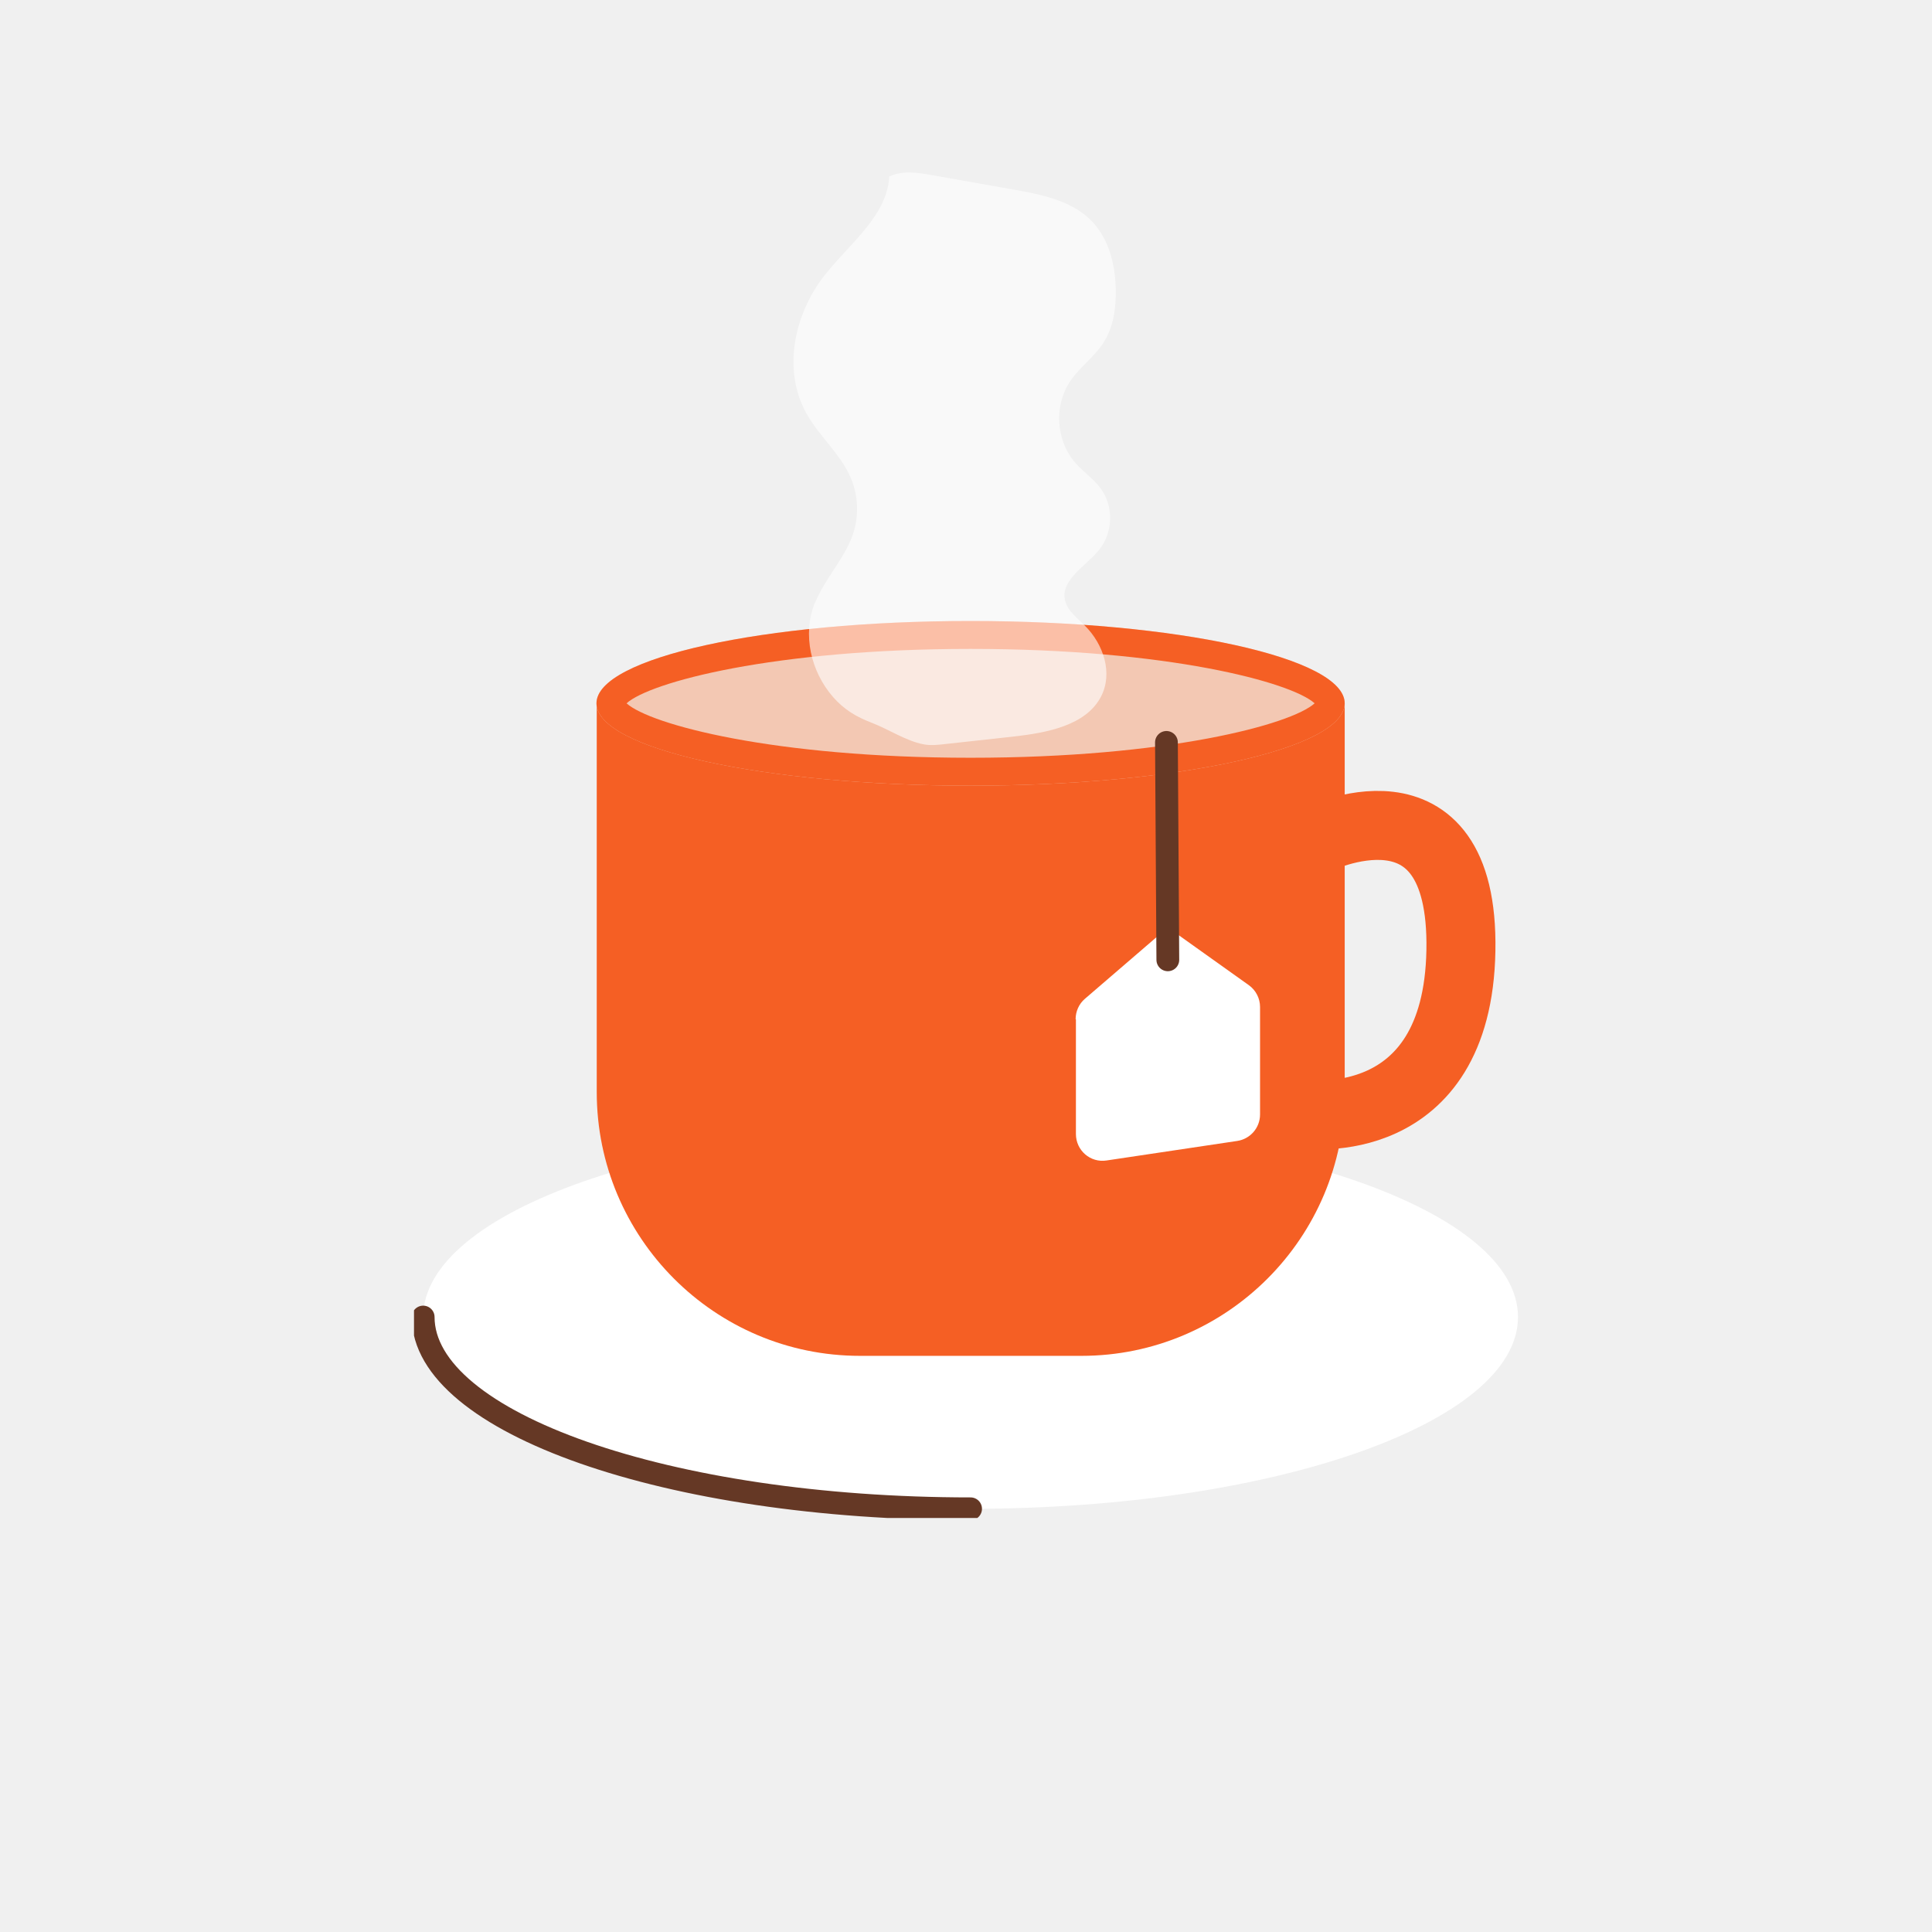
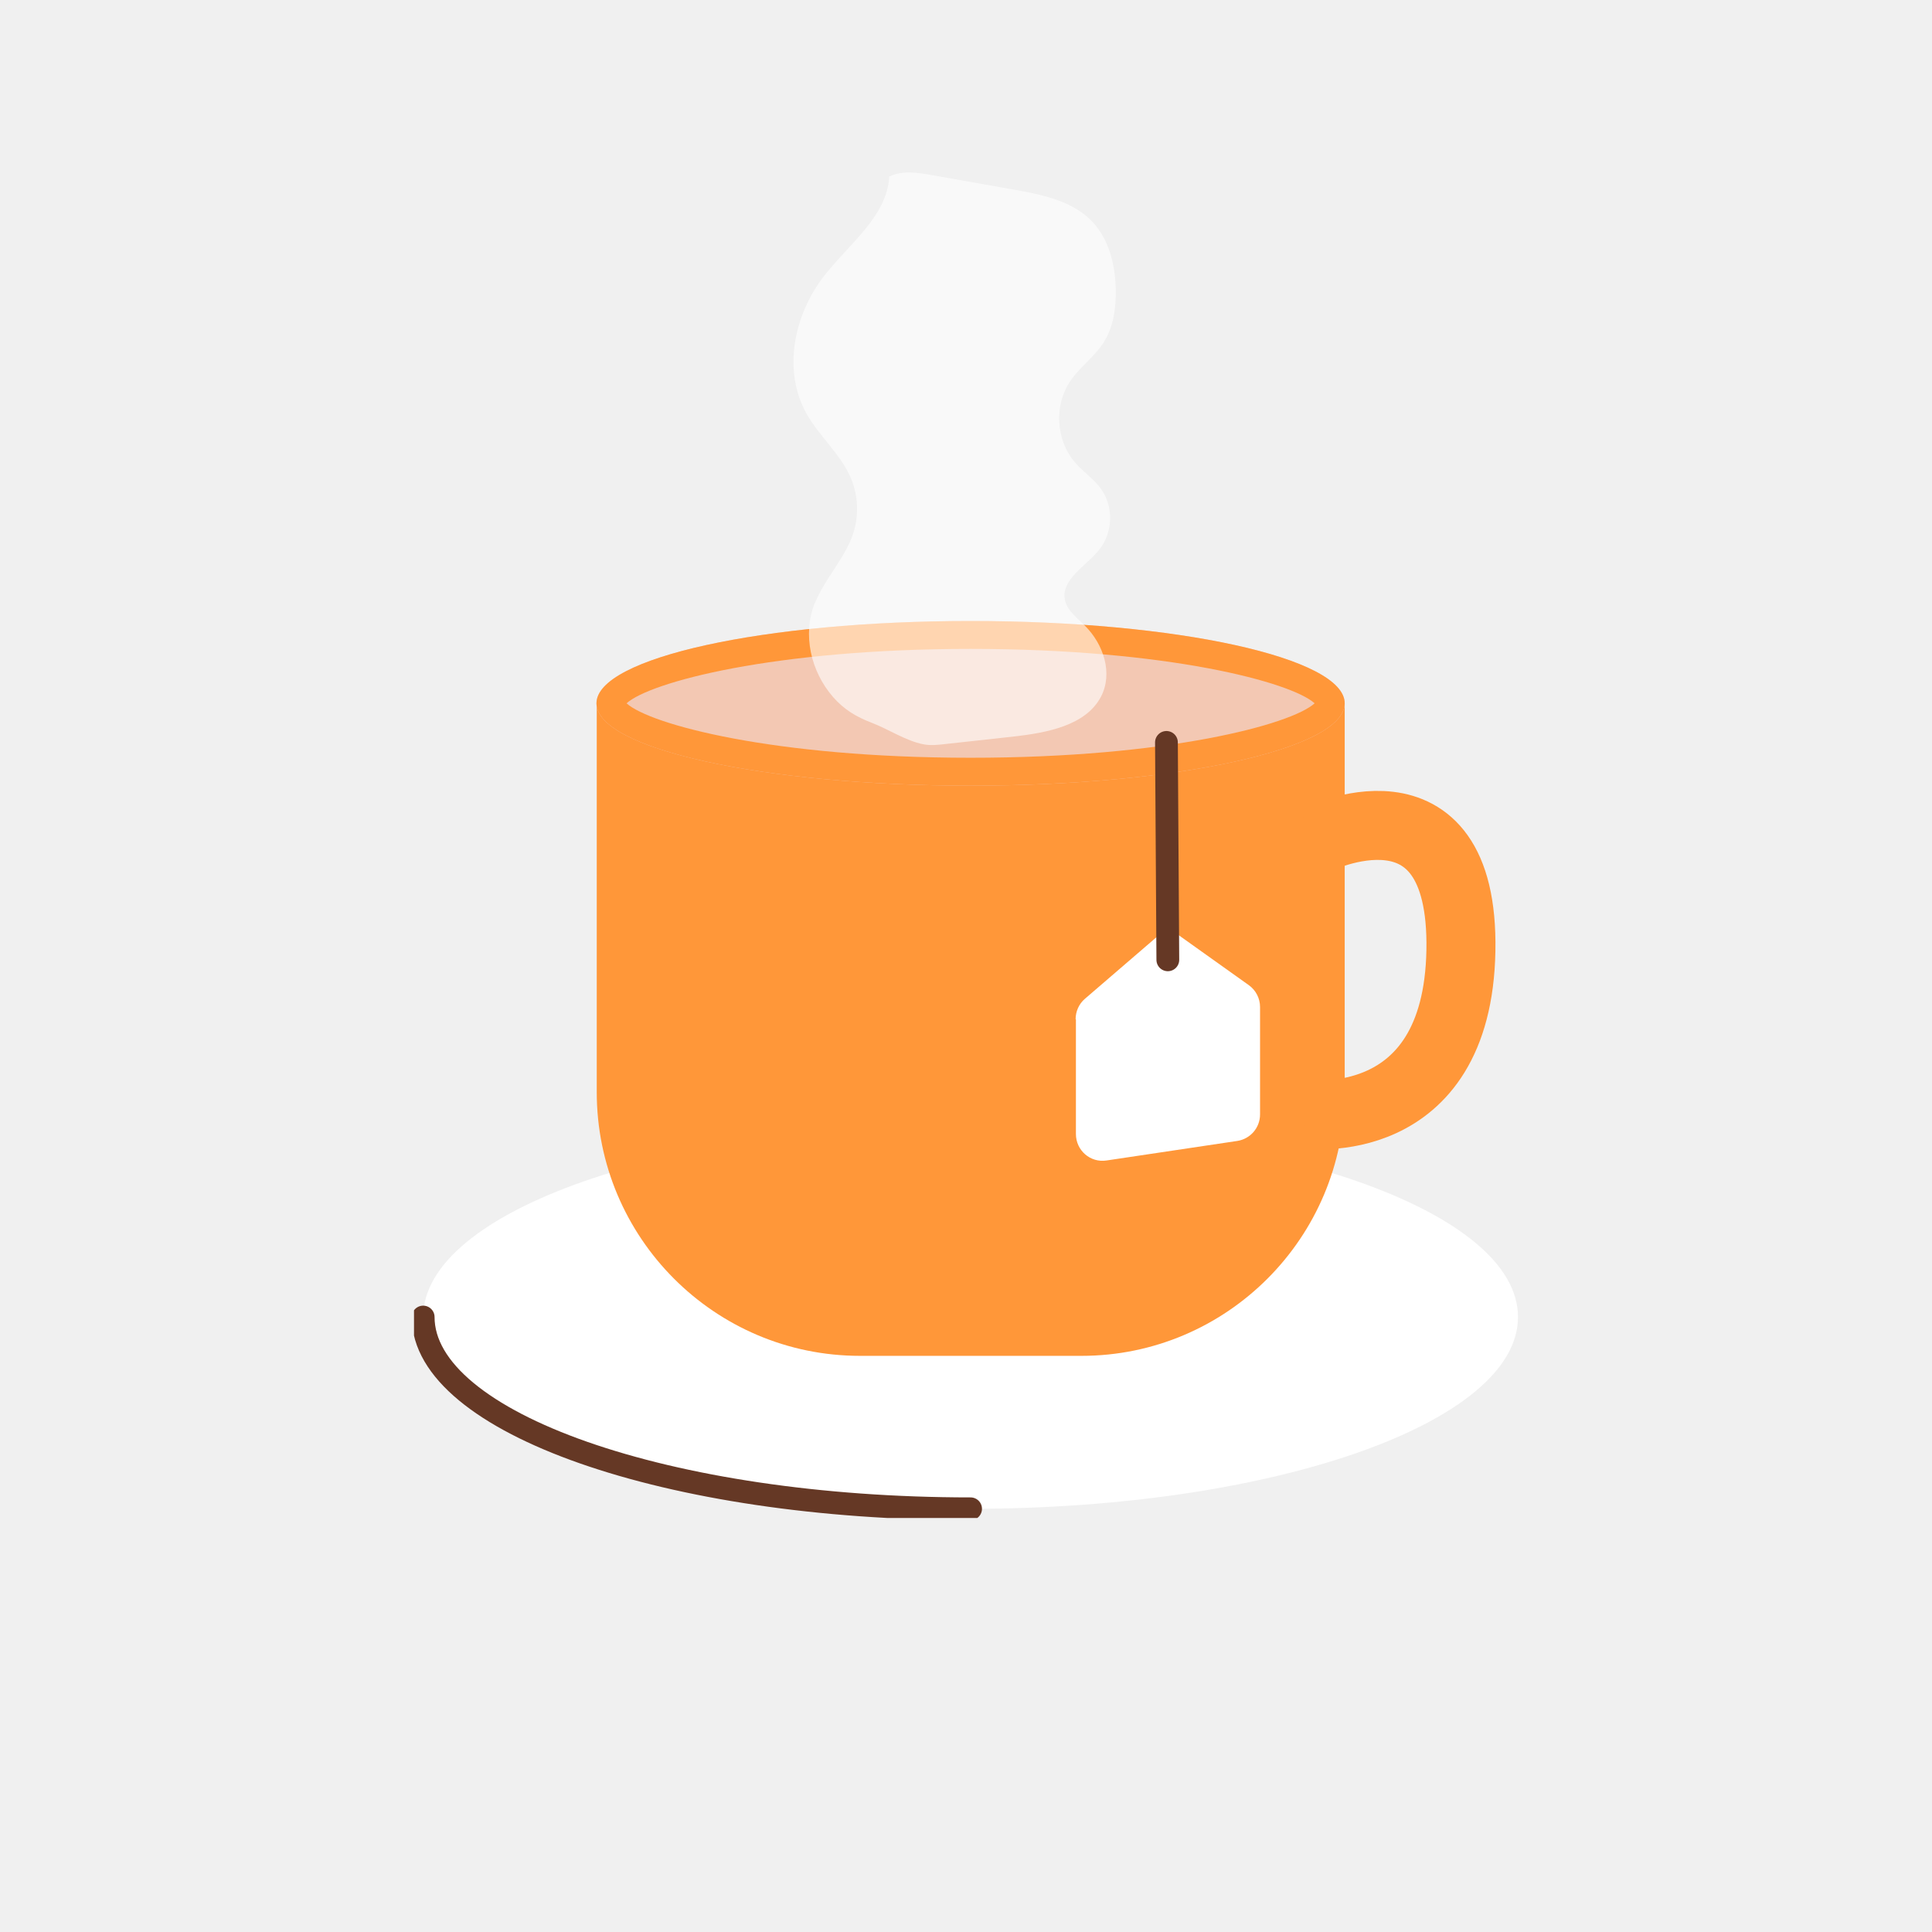
<svg xmlns="http://www.w3.org/2000/svg" width="56" height="56" viewBox="0 0 56 56" fill="none">
  <g clip-path="url(#clip0_268_3178)">
    <path d="M28.133 43.733C36.896 43.733 44 41.245 44 38.175C44 35.106 36.896 32.618 28.133 32.618C19.37 32.618 12.266 35.106 12.266 38.175C12.266 41.245 19.37 43.733 28.133 43.733Z" fill="white" />
    <path d="M12.266 38.175C12.266 41.242 19.372 43.733 28.133 43.733" stroke="#653825" stroke-width="0.66" stroke-miterlimit="10" stroke-linecap="round" />
-     <path d="M17.289 20.387H38.977V31.655C38.977 35.878 35.554 39.3 31.347 39.3H24.927C20.712 39.3 17.297 35.87 17.297 31.655V20.387H17.289Z" fill="#F55F24" />
+     <path d="M17.289 20.387H38.977V31.655C38.977 35.878 35.554 39.3 31.347 39.3H24.927C20.712 39.3 17.297 35.87 17.297 31.655V20.387H17.289Z" fill="#FF9739" />
    <path d="M28.133 22.773C34.122 22.773 38.977 21.704 38.977 20.386C38.977 19.068 34.122 18 28.133 18C22.144 18 17.289 19.068 17.289 20.386C17.289 21.704 22.144 22.773 28.133 22.773Z" fill="#F3C8B3" />
-     <path d="M28.133 18.809C33.834 18.809 37.427 19.772 38.105 20.386C37.427 21.001 33.842 21.964 28.133 21.964C22.424 21.964 18.839 21.001 18.161 20.386C18.839 19.772 22.424 18.809 28.133 18.809ZM28.133 18C22.15 18 17.289 19.068 17.289 20.386C17.289 21.705 22.142 22.773 28.133 22.773C34.124 22.773 38.977 21.705 38.977 20.386C38.977 19.068 34.124 18 28.133 18Z" fill="#F55F24" />
+     <path d="M28.133 18.809C33.834 18.809 37.427 19.772 38.105 20.386C37.427 21.001 33.842 21.964 28.133 21.964C22.424 21.964 18.839 21.001 18.161 20.386C18.839 19.772 22.424 18.809 28.133 18.809ZM28.133 18C22.15 18 17.289 19.068 17.289 20.386C17.289 21.705 22.142 22.773 28.133 22.773C34.124 22.773 38.977 21.705 38.977 20.386C38.977 19.068 34.124 18 28.133 18Z" fill="#FF9739" />
    <path d="M31.177 29.544C31.177 29.317 31.274 29.099 31.444 28.953L33.85 26.882L36.2 28.557C36.402 28.703 36.523 28.937 36.523 29.188V32.302C36.523 32.691 36.24 33.014 35.861 33.071L32.074 33.637C31.605 33.71 31.186 33.346 31.186 32.869V29.544H31.177Z" fill="white" />
    <path d="M33.81 21.519L33.85 27.821" stroke="#653825" stroke-width="0.66" stroke-miterlimit="10" stroke-linecap="round" />
-     <path d="M38.122 24.358C38.122 24.358 42.442 22.19 42.345 27.554C42.248 32.917 37.839 32.294 37.839 32.294" stroke="#F55F24" stroke-width="2" stroke-miterlimit="10" />
+     <path d="M38.122 24.358C38.122 24.358 42.442 22.19 42.345 27.554C42.248 32.917 37.839 32.294 37.839 32.294" stroke="#FF9739" stroke-width="2" stroke-miterlimit="10" />
  </g>
  <path d="M23.624 17.477C23.906 16.768 24.494 16.185 24.731 15.459C24.901 14.938 24.876 14.362 24.663 13.858C24.369 13.166 23.748 12.649 23.378 11.99C22.685 10.751 22.999 9.15 23.877 8.012C24.599 7.078 25.714 6.273 25.775 5.118C26.149 4.935 26.6 5.001 27.011 5.076C27.789 5.214 28.566 5.352 29.344 5.489C30.149 5.631 31.007 5.798 31.583 6.348C32.131 6.869 32.324 7.641 32.34 8.379C32.353 8.929 32.276 9.5 31.966 9.963C31.708 10.347 31.313 10.635 31.047 11.01C30.536 11.731 30.596 12.77 31.18 13.428C31.406 13.683 31.7 13.883 31.901 14.154C32.284 14.671 32.268 15.426 31.861 15.934C31.479 16.41 30.753 16.793 30.866 17.381C30.927 17.694 31.217 17.907 31.446 18.136C31.99 18.674 32.264 19.52 31.913 20.192C31.474 21.034 30.338 21.242 29.364 21.351C28.703 21.422 28.043 21.497 27.386 21.568C27.177 21.593 26.963 21.614 26.758 21.572C26.262 21.476 25.747 21.134 25.279 20.955C24.812 20.776 24.466 20.567 24.147 20.204C23.503 19.466 23.253 18.395 23.616 17.481L23.624 17.477Z" fill="white" fill-opacity="0.6" />
  <defs>
    <clipPath id="clip0_268_3178">
      <rect width="32" height="26" fill="white" transform="translate(12 18)" />
    </clipPath>
  </defs>
</svg>
